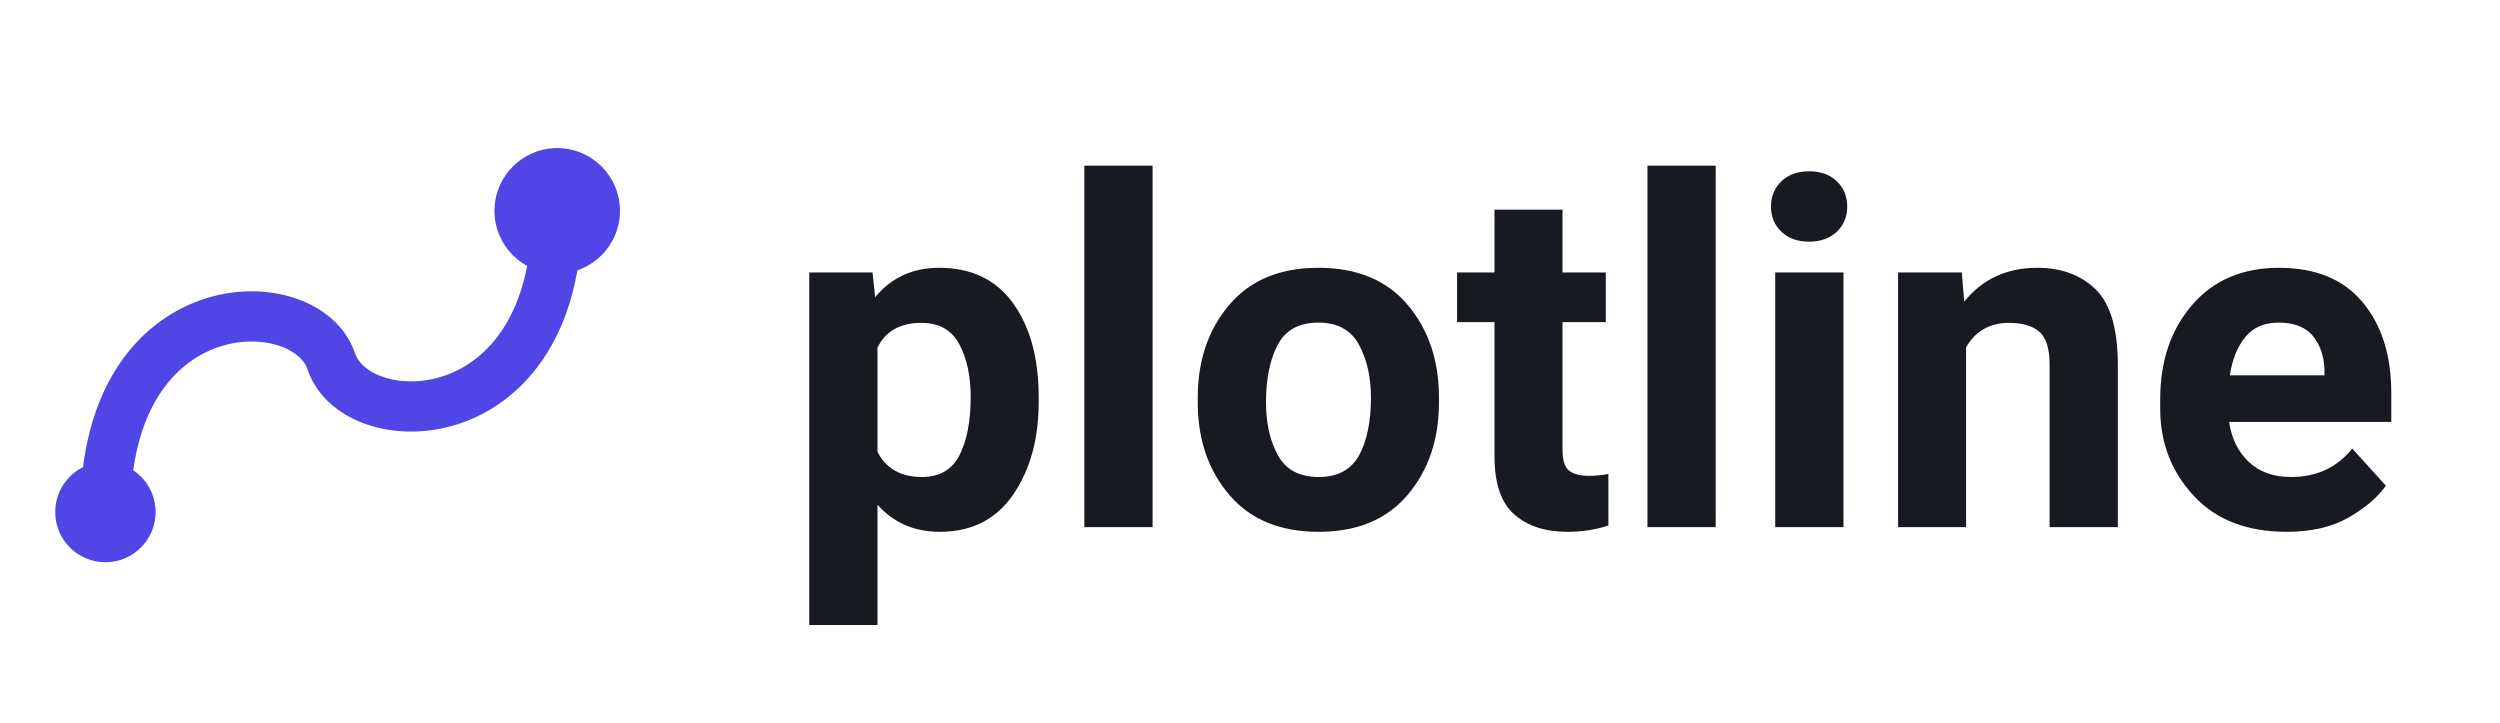
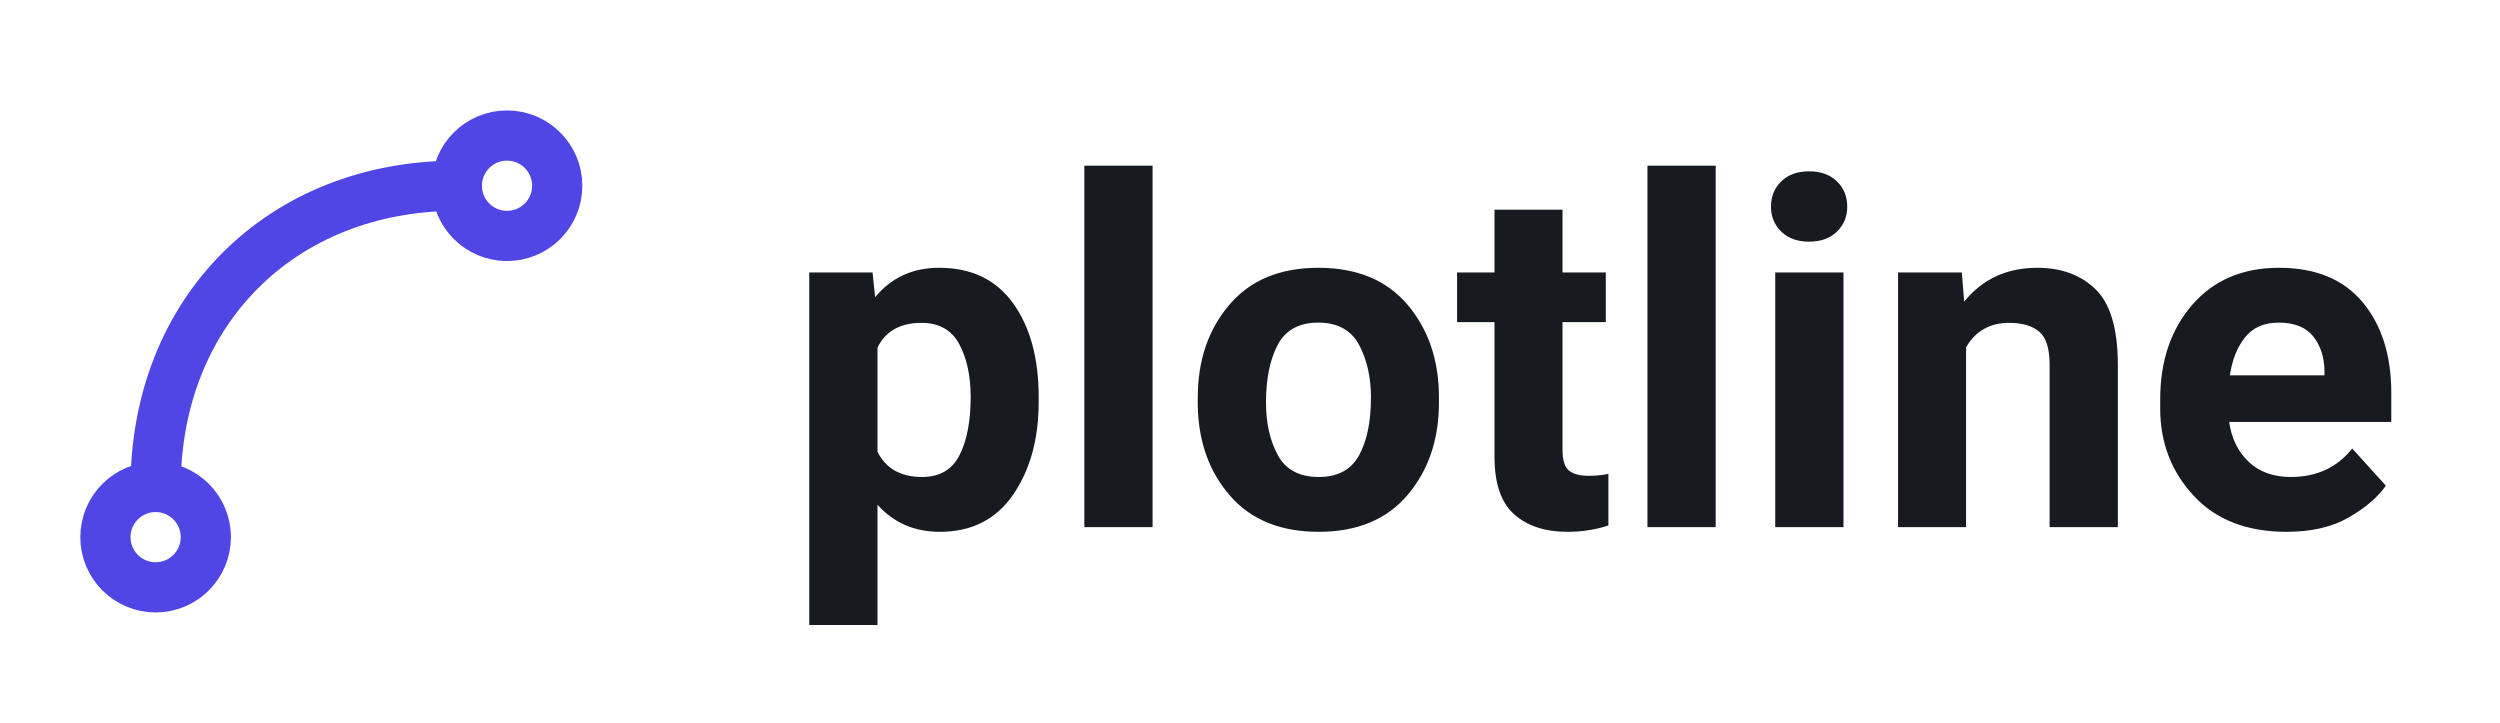
<svg xmlns="http://www.w3.org/2000/svg" viewBox="0 0 332 96" width="332" height="96" role="img" aria-label="plotline">
  <g transform="translate(4 8) scale(3.3333)" fill="none" stroke="#4f46e5" stroke-width="2" stroke-linecap="round">
-     <path d="M3 18C3 9 11 9 12 12s9 3 9-6" />
-     <circle cx="3" cy="18" r="1" fill="#4f46e5" />
-     <circle cx="21" cy="6" r="2.5" fill="#4f46e5" stroke="none" />
+     <path d="M5 17C5 10 10 5 17 5" />
+     <circle cx="5" cy="19" r="2" />
+     <circle cx="19" cy="5" r="2" />
  </g>
  <text x="104" y="70" fill="#171a20" font-family="system-ui, -apple-system, 'Segoe UI', Roboto, 'Helvetica Neue', Arial, sans-serif" font-size="64" font-weight="700" textLength="222" lengthAdjust="spacing">plotline</text>
</svg>
